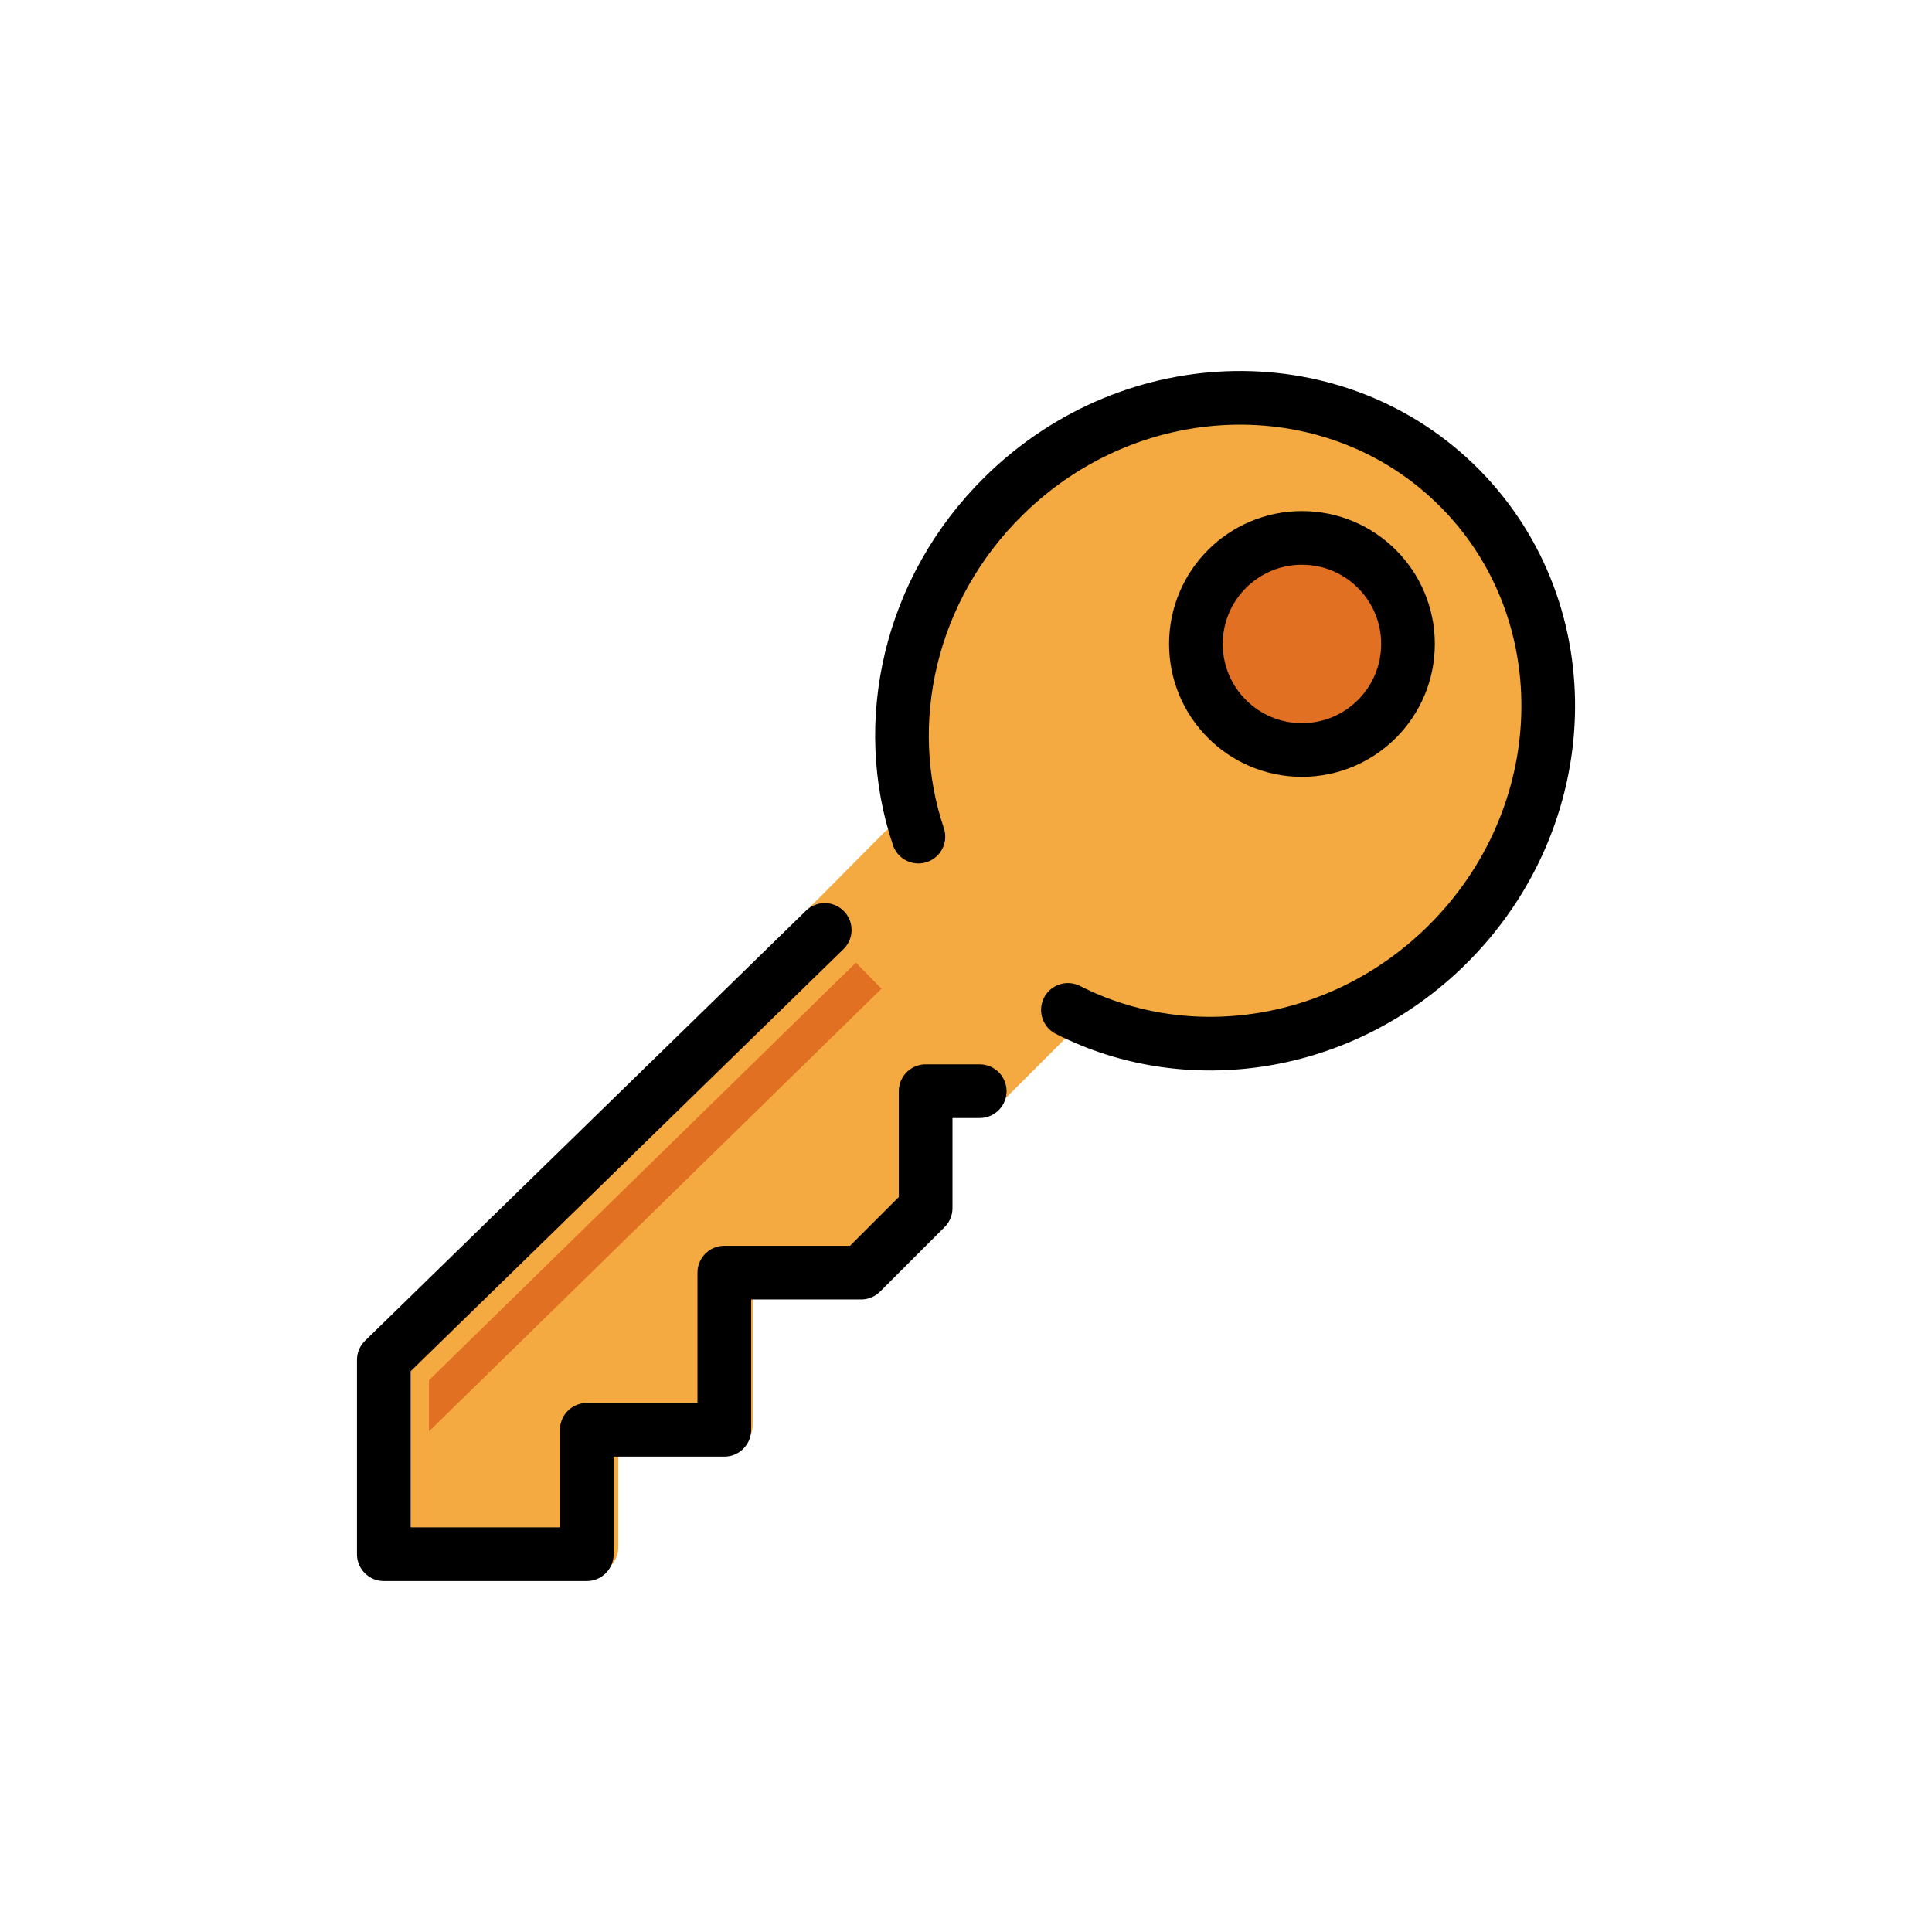
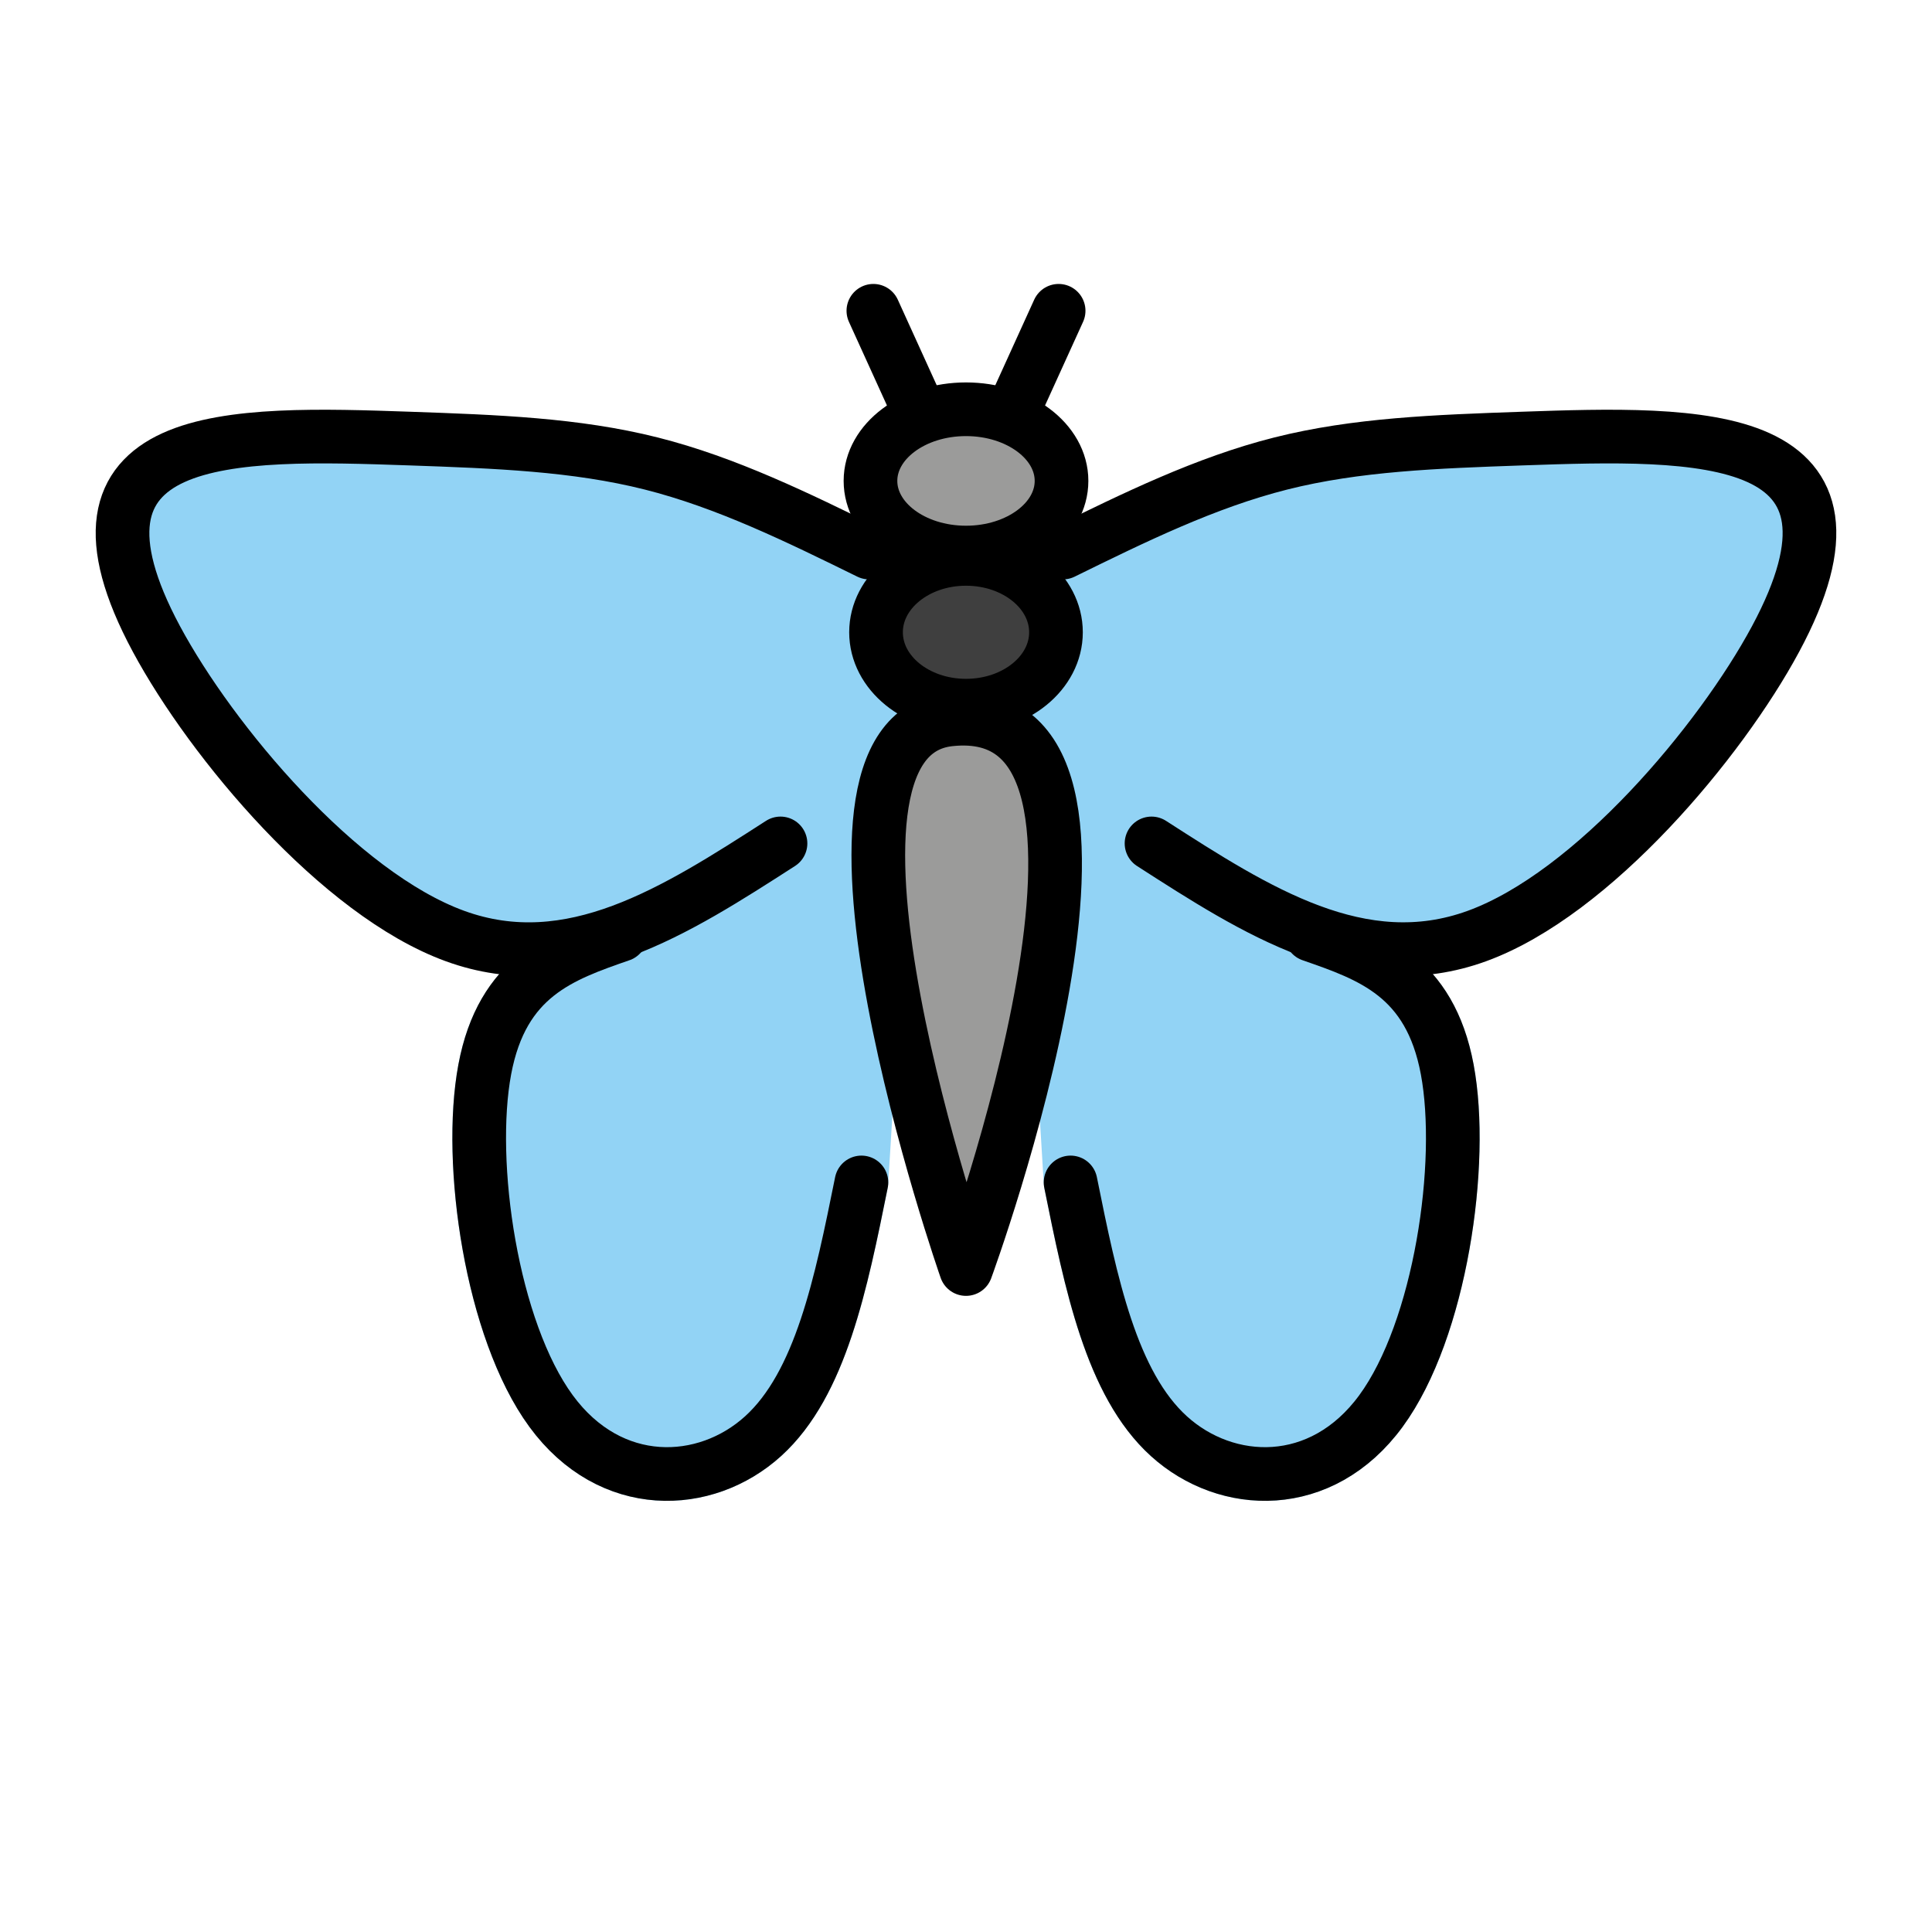
<svg xmlns="http://www.w3.org/2000/svg" id="emoji" viewBox="0 0 72 72">
  <g id="color">
-     <path fill="#F4AA41" stroke="none" d="M33.536,31.991c-1.402-4.288-0.225-9.41,3.429-13.063c5.018-5.018,12.808-5.364,17.399-0.773 s4.245,12.381-0.773,17.399c-4.057,4.057-10.435,5.513-14.268,2.589" />
-     <polyline fill="#F4AA41" stroke="#F4AA41" stroke-linecap="round" stroke-linejoin="round" stroke-miterlimit="10" stroke-width="2" points="33.652,31.736 31.218,34.187 14.644,50.514 14.644,57.66 22.043,57.66 22.043,53.084 27.054,53.084 27.054,47.302 32.04,47.302 34.391,44.929 34.391,40.627 36.362,40.627 39.452,37.537" />
-     <polygon fill="#E27022" stroke="none" points="15.985,53.346 15.986,51.439 31.898,35.874 32.85,36.848" />
-     <circle cx="48.52" cy="23.998" r="3.952" fill="#E27022" stroke="none" />
+     <path fill="#92D3F5" stroke="none" d="m35.892 22.845c-1.168-0.751-2.352-1.513-4.256-2.536-1.905-1.023-4.563-2.329-7.372-3.037-2.809-0.707-5.768-0.815-8.999-0.928-3.231-0.112-6.734-0.229-8.799 0.71s-2.694 2.932-0.636 6.76 6.806 9.496 11.128 11.07 8.224-0.938 11.039-2.508c2.815-1.569 4.543-2.194 6.271-2.82" />
+     <path fill="#92D3F5" stroke="#92D3F5" stroke-linecap="round" stroke-linejoin="round" stroke-miterlimit="10" stroke-width="2" d="m32.103 44.066c-0.758 3.755-1.516 7.508-3.664 9.456-2.148 1.948-5.685 2.093-7.904-0.939-2.219-3.031-3.121-9.239-2.47-12.725 0.652-3.487 2.861-4.253 5.602-5.479 2.741-1.226 6.02-2.915 9.301-4.605z" />
+     <path fill="#92D3F5" stroke="none" d="m36.108 22.845c1.168-0.751 2.352-1.513 4.256-2.536 1.905-1.023 4.563-2.329 7.372-3.037 2.809-0.707 5.768-0.815 8.999-0.928 3.231-0.112 6.734-0.229 8.799 0.71 2.065 0.939 2.694 2.932 0.636 6.76-2.058 3.828-6.803 9.492-11.126 11.068-4.323 1.576-8.226-0.937-11.041-2.506-2.815-1.569-4.542-2.194-6.271-2.82" />
+     <path fill="#92D3F5" stroke="#92D3F5" stroke-linecap="round" stroke-linejoin="round" stroke-miterlimit="10" stroke-width="2" d="m39.897 44.066c0.758 3.755 1.516 7.508 3.664 9.456 2.148 1.948 5.685 2.093 7.904-0.939 2.219-3.031 3.121-9.239 2.47-12.725-0.651-3.487-2.858-4.252-5.601-5.479-2.743-1.227-6.022-2.916-9.302-4.605 z" />
+     <ellipse cx="35.807" cy="17.922" rx="3.56" ry="2.67" fill="#9B9B9A" stroke="none" />
+     <ellipse cx="35.819" cy="23.563" rx="3.353" ry="2.735" fill="#3F3F3F" stroke="none" />
+     <path fill="#9B9B9A" stroke="none" d="m35.394 26.812c-6.321 0.676 0.606 20.481 0.606 20.481s7.864-21.387-0.606-20.481z" />
  </g>
  <g id="hair" />
  <g id="skin" />
  <g id="skin-shadow" />
  <g id="line">
-     <polyline fill="none" stroke="#000000" stroke-linecap="round" stroke-linejoin="round" stroke-miterlimit="10" stroke-width="2" points="30.735,34.656 14.303,50.681 14.303,57.921 21.868,57.921 21.868,53.285 26.993,53.285 26.993,47.427 32.091,47.427 34.496,45.023 34.496,40.665 36.511,40.665" />
-     <circle cx="48.52" cy="23.998" r="3.952" fill="none" stroke="#000000" stroke-linecap="round" stroke-linejoin="round" stroke-miterlimit="10" stroke-width="2" />
-     <path fill="none" stroke="#000000" stroke-linecap="round" stroke-linejoin="round" stroke-miterlimit="10" stroke-width="2" d="M34.226,31.178c-1.43-4.238-0.347-9.221,3.18-12.695c4.845-4.771,12.465-4.889,17.022-0.263 s4.322,12.244-0.522,17.016c-3.917,3.858-9.648,4.674-14.108,2.4" />
+     <path fill="none" stroke="#000000" stroke-linecap="round" stroke-linejoin="round" stroke-miterlimit="10" stroke-width="2" d="m32.103 44.066c-0.758 3.755-1.516 7.508-3.664 9.456-2.148 1.948-5.685 2.093-7.904-0.939-2.219-3.031-3.121-9.239-2.47-12.725 0.652-3.487 2.858-4.252 5.066-5.018" />
+     <path fill="none" stroke="#000000" stroke-linecap="round" stroke-linejoin="round" stroke-miterlimit="10" stroke-width="2" d="m32.39 20.592c-2.659-1.306-5.317-2.612-8.126-3.32-2.809-0.707-5.768-0.815-8.999-0.928-3.231-0.112-6.734-0.229-8.799 0.71s-2.694 2.932-0.636 6.76 6.806 9.496 11.128 11.07 8.224-0.938 12.129-3.452" />
+     <path fill="none" stroke="#000000" stroke-linecap="round" stroke-linejoin="round" stroke-miterlimit="10" stroke-width="2" d="m39.61 20.592c2.659-1.306 5.317-2.612 8.126-3.32 2.809-0.707 5.768-0.815 8.999-0.928 3.231-0.112 6.734-0.229 8.799 0.71 2.065 0.939 2.694 2.932 0.636 6.76-2.058 3.828-6.803 9.492-11.126 11.068-4.323 1.576-8.226-0.937-12.13-3.45" />
+     <path fill="none" stroke="#000000" stroke-linecap="round" stroke-linejoin="round" stroke-miterlimit="10" stroke-width="2" d="m39.897 44.066c0.758 3.755 1.516 7.508 3.664 9.456 2.148 1.948 5.685 2.093 7.904-0.939 2.219-3.031 3.121-9.239 2.47-12.725-0.651-3.487-2.858-4.252-5.066-5.018" />
+     <ellipse cx="36" cy="17.922" rx="3.56" ry="2.67" fill="none" stroke="#000000" stroke-linecap="round" stroke-linejoin="round" stroke-miterlimit="10" stroke-width="2" />
+     <ellipse cx="36" cy="23.563" rx="3.353" ry="2.735" fill="none" stroke="#000000" stroke-linecap="round" stroke-linejoin="round" stroke-miterlimit="10" stroke-width="2" />
+     <path fill="none" stroke="#000000" stroke-linecap="round" stroke-linejoin="round" stroke-miterlimit="10" stroke-width="2" d="m35.392 26.812c-6.321 0.676 0.608 20.481 0.608 20.481s7.861-21.387-0.608-20.481z" />
+     <line x1="37.968" x2="39.452" y1="14.845" y2="11.582" fill="none" stroke="#000000" stroke-linecap="round" stroke-linejoin="round" stroke-miterlimit="10" stroke-width="2" />
+     <line x1="34.032" x2="32.548" y1="14.845" y2="11.582" fill="none" stroke="#000000" stroke-linecap="round" stroke-linejoin="round" stroke-miterlimit="10" stroke-width="2" />
  </g>
</svg>
